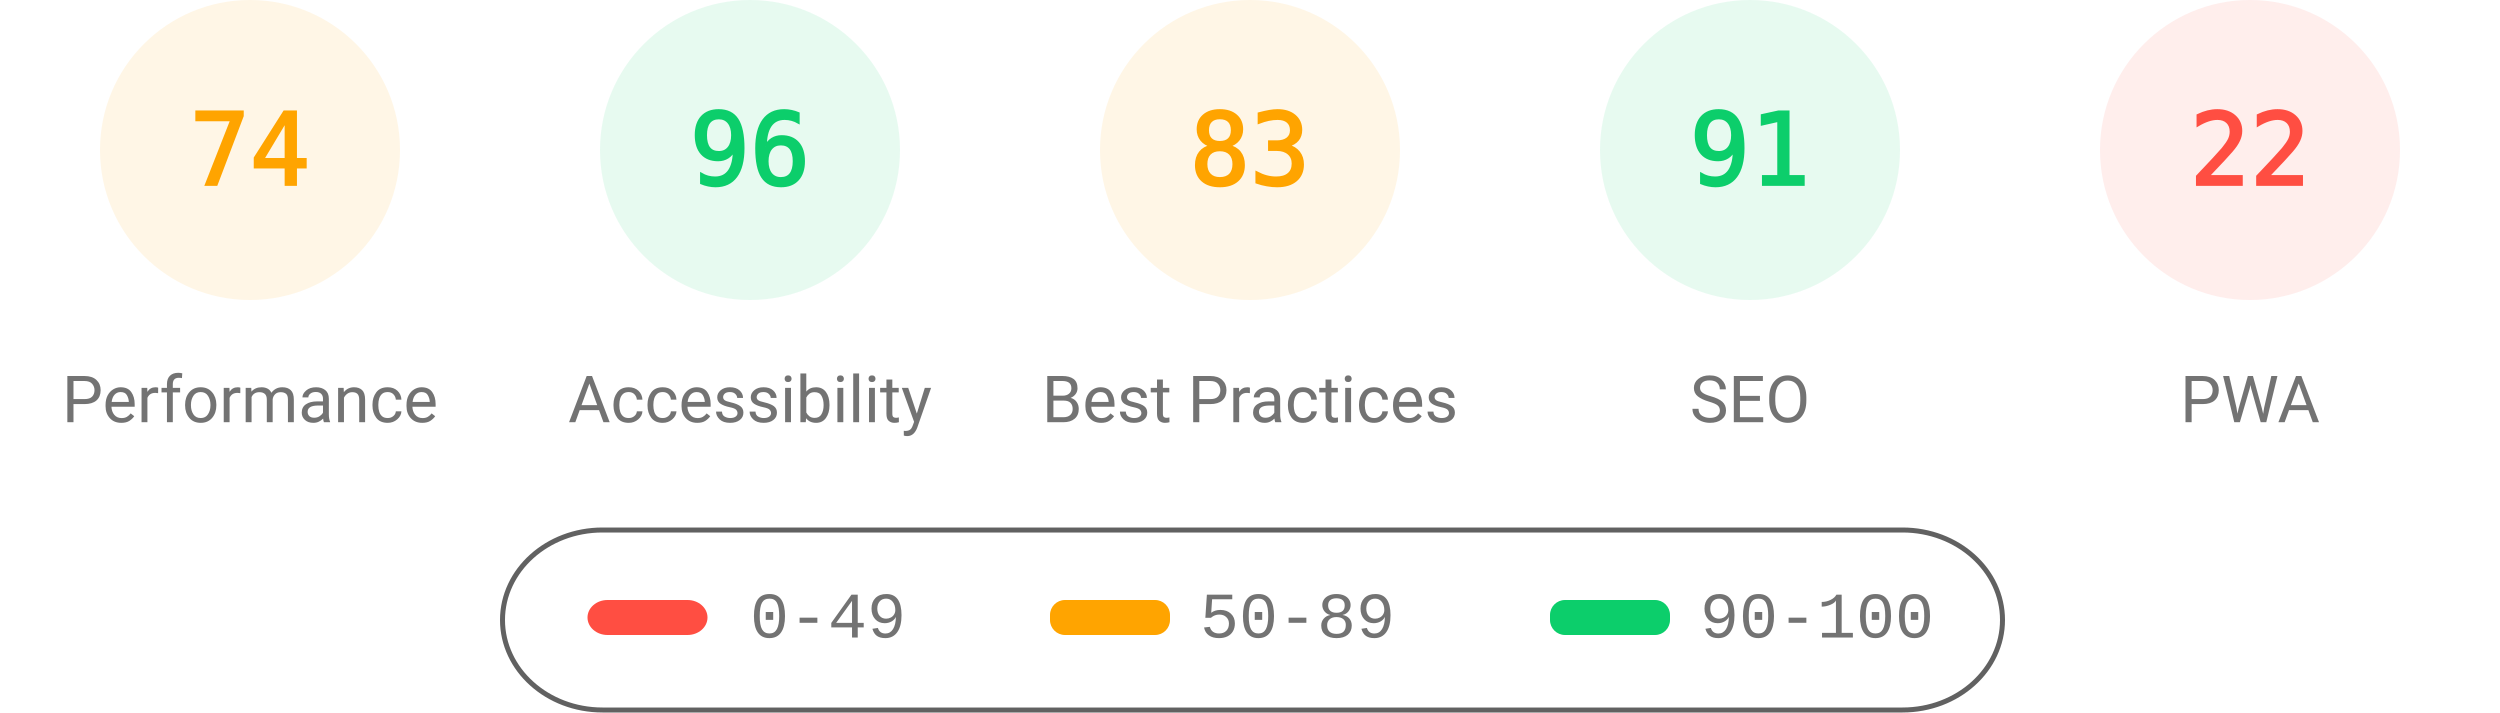
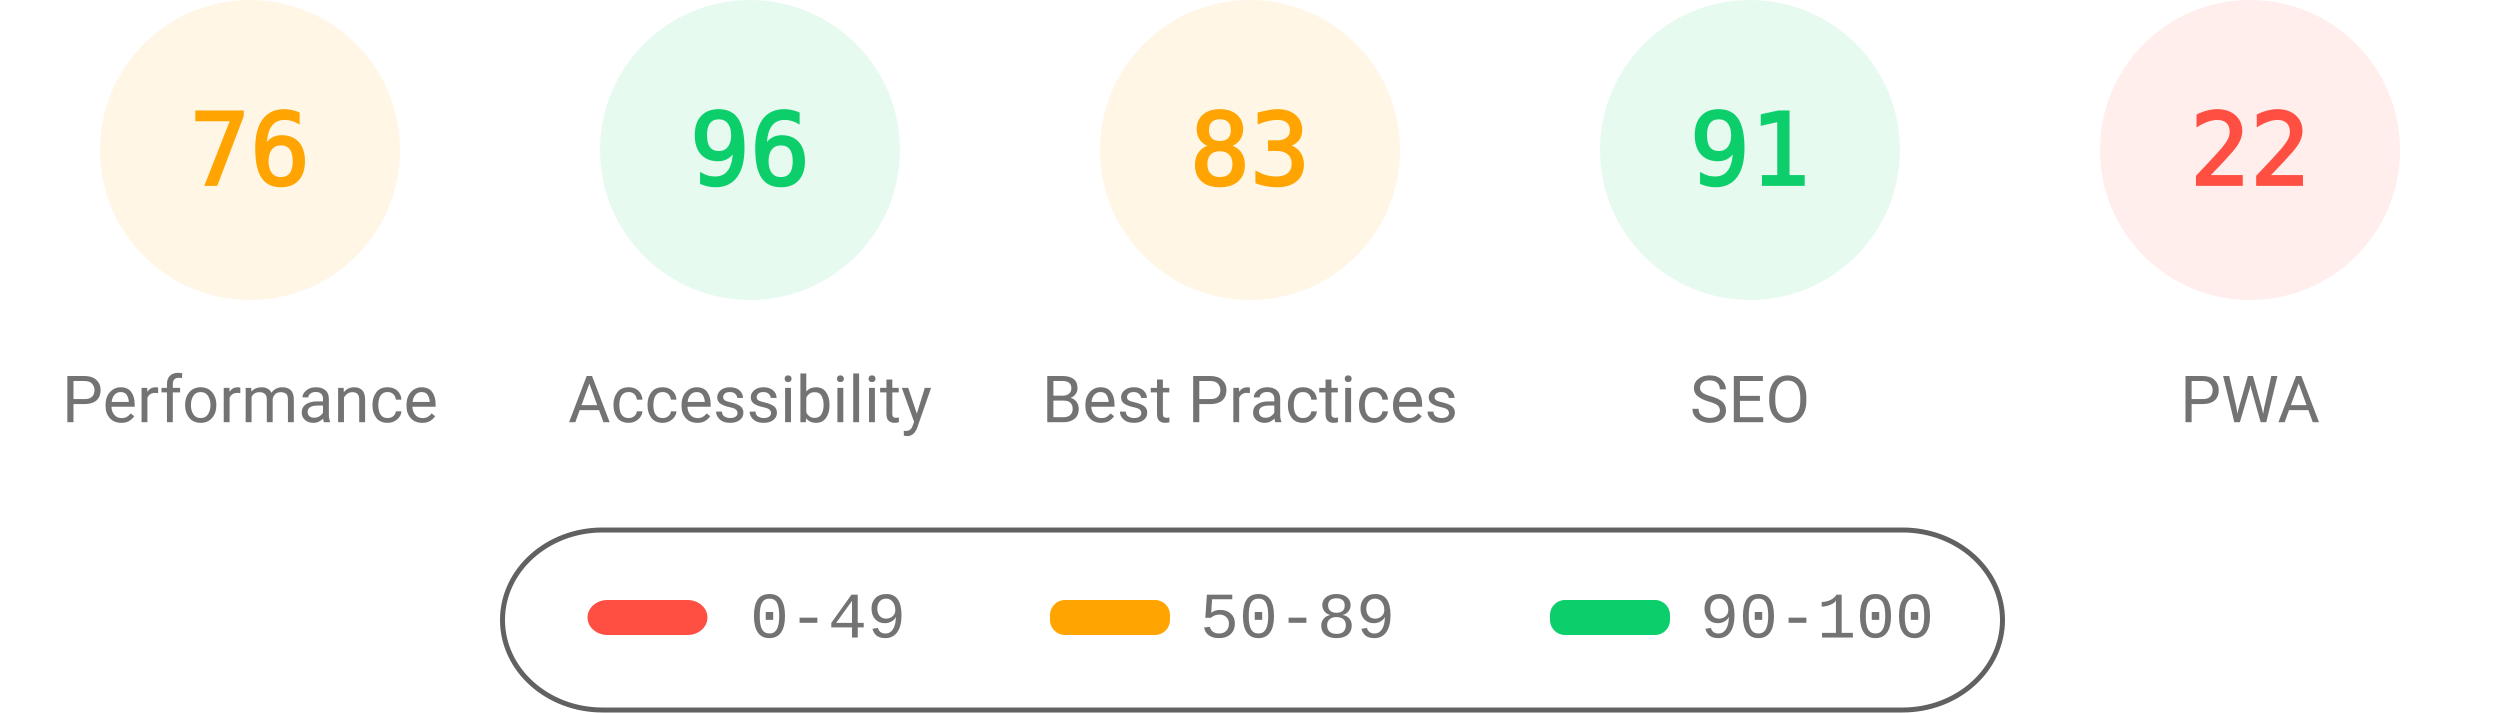
<svg xmlns="http://www.w3.org/2000/svg" fill="none" width="1000" height="285">
  <style>.gauge-base{opacity:.1}.gauge-arc{fill:none;animation-delay:250ms;stroke-linecap:round;transform:rotate(-90deg);transform-origin:100px 60px;animation:load-gauge 1s ease forwards}.guage-text{font-size:40px;font-family:monospace;text-align:center}.guage-red{color:#ff4e42;fill:#ff4e42;stroke:#ff4e42}.guage-orange{color:#ffa400;fill:#ffa400;stroke:#ffa400}.guage-green{color:#0cce6b;fill:#0cce6b;stroke:#0cce6b}.guage-undefined{color:#5c5c5c;fill:#5c5c5c;stroke:#5c5c5c}.guage-title{color:#737373;fill:#737373;stroke:none;font-size:26px;line-height:26px;font-family:Roboto,Halvetica,Arial,sans-serif}@keyframes load-gauge{from{stroke-dasharray:0 352.858}}</style>
  <svg class="guage-div guage-perf guage-orange" viewBox="0 0 200 200" width="200" height="200">
    <circle class="gauge-base" r="56" cx="100" cy="60" stroke-width="8" />
-     <circle class="gauge-arc guage-arc-1" r="56" cx="100" cy="60" stroke-width="8" style="stroke-dasharray:260.375,351.858" />
-     <text class="guage-text" x="100" y="60" alignment-baseline="central" dominant-baseline="central" text-anchor="middle">74</text>
+     <circle class="gauge-arc guage-arc-1" r="56" cx="100" cy="60" stroke-width="8" style="stroke-dasharray:267.412,351.858" />
+     <text class="guage-text" x="100" y="60" alignment-baseline="central" dominant-baseline="central" text-anchor="middle">76</text>
    <text class="guage-title" x="100" y="160" alignment-baseline="central" dominant-baseline="central" text-anchor="middle">Performance</text>
  </svg>
  <svg class="guage-div guage-acc guage-green" viewBox="0 0 200 200" width="200" height="200" x="200">
    <circle class="gauge-base" r="56" cx="100" cy="60" stroke-width="8" />
    <circle class="gauge-arc guage-arc-2" r="56" cx="100" cy="60" stroke-width="8" style="stroke-dasharray:337.784,351.858" />
    <text class="guage-text" x="100" y="60" alignment-baseline="central" dominant-baseline="central" text-anchor="middle">96</text>
    <text class="guage-title" x="100" y="160" alignment-baseline="central" dominant-baseline="central" text-anchor="middle">Accessibility</text>
  </svg>
  <svg class="guage-div guage-best guage-orange" viewBox="0 0 200 200" width="200" height="200" x="400">
    <circle class="gauge-base" r="56" cx="100" cy="60" stroke-width="8" />
    <circle class="gauge-arc guage-arc-3" r="56" cx="100" cy="60" stroke-width="8" style="stroke-dasharray:292.042,351.858" />
    <text class="guage-text" x="100" y="60" alignment-baseline="central" dominant-baseline="central" text-anchor="middle">83</text>
    <text class="guage-title" x="100" y="160" alignment-baseline="central" dominant-baseline="central" text-anchor="middle">Best Practices</text>
  </svg>
  <svg class="guage-div guage-seo guage-green" viewBox="0 0 200 200" width="200" height="200" x="600">
    <circle class="gauge-base" r="56" cx="100" cy="60" stroke-width="8" />
    <circle class="gauge-arc guage-arc-4" r="56" cx="100" cy="60" stroke-width="8" style="stroke-dasharray:320.191,351.858" />
    <text class="guage-text" x="100" y="60" alignment-baseline="central" dominant-baseline="central" text-anchor="middle">91</text>
    <text class="guage-title" x="100" y="160" alignment-baseline="central" dominant-baseline="central" text-anchor="middle">SEO</text>
  </svg>
  <svg class="guage-div guage-pwa guage-red" viewBox="0 0 200 200" width="200" height="200" x="800">
    <circle class="gauge-base" r="56" cx="100" cy="60" stroke-width="8" />
    <circle class="gauge-arc guage-arc-4" r="56" cx="100" cy="60" stroke-width="8" style="stroke-dasharray:77.409,351.858" />
    <text class="guage-text" x="100" y="60" alignment-baseline="central" dominant-baseline="central" text-anchor="middle">22</text>
    <text class="guage-title" x="100" y="160" alignment-baseline="central" dominant-baseline="central" text-anchor="middle">PWA</text>
  </svg>
  <svg width="604" height="76" x="200" y="210">
    <path fill="none" id="canvas_background" d="M-1-1h604v80H-1z" />
    <rect fill-opacity="0" stroke="#616161" stroke-width="2" rx="40" id="svg_2" height="72" width="600" y="2" x="1" fill="#000" />
    <rect stroke="#000" rx="8" id="svg_3" height="14" width="48" y="30" x="35" stroke-opacity="null" stroke-width="0" fill="#ff4e42" />
    <rect stroke="#000" rx="6" id="svg_4" height="14" width="48" y="30" x="220" stroke-opacity="null" stroke-width="0" fill="#ffa400" />
    <rect stroke="#000" rx="6" id="svg_5" height="14" width="48" y="30" x="420" stroke-opacity="null" stroke-width="0" fill="#0cce6b" />
    <text xml:space="preserve" text-anchor="start" font-family="'Courier New', Courier, monospace" font-size="26" id="svg_6" y="45" x="100" stroke-opacity="null" stroke-width="0" stroke="#000" fill="#737373">0-49</text>
    <text xml:space="preserve" text-anchor="start" font-family="'Courier New', Courier, monospace" font-size="26" id="svg_7" y="45" x="280" stroke-opacity="null" stroke-width="0" stroke="#000" fill="#737373">50-89</text>
    <text xml:space="preserve" text-anchor="start" font-family="'Courier New', Courier, monospace" font-size="26" id="svg_8" y="45" x="480" stroke-opacity="null" stroke-width="0" stroke="#000" fill="#737373">90-100</text>
  </svg>
</svg>
